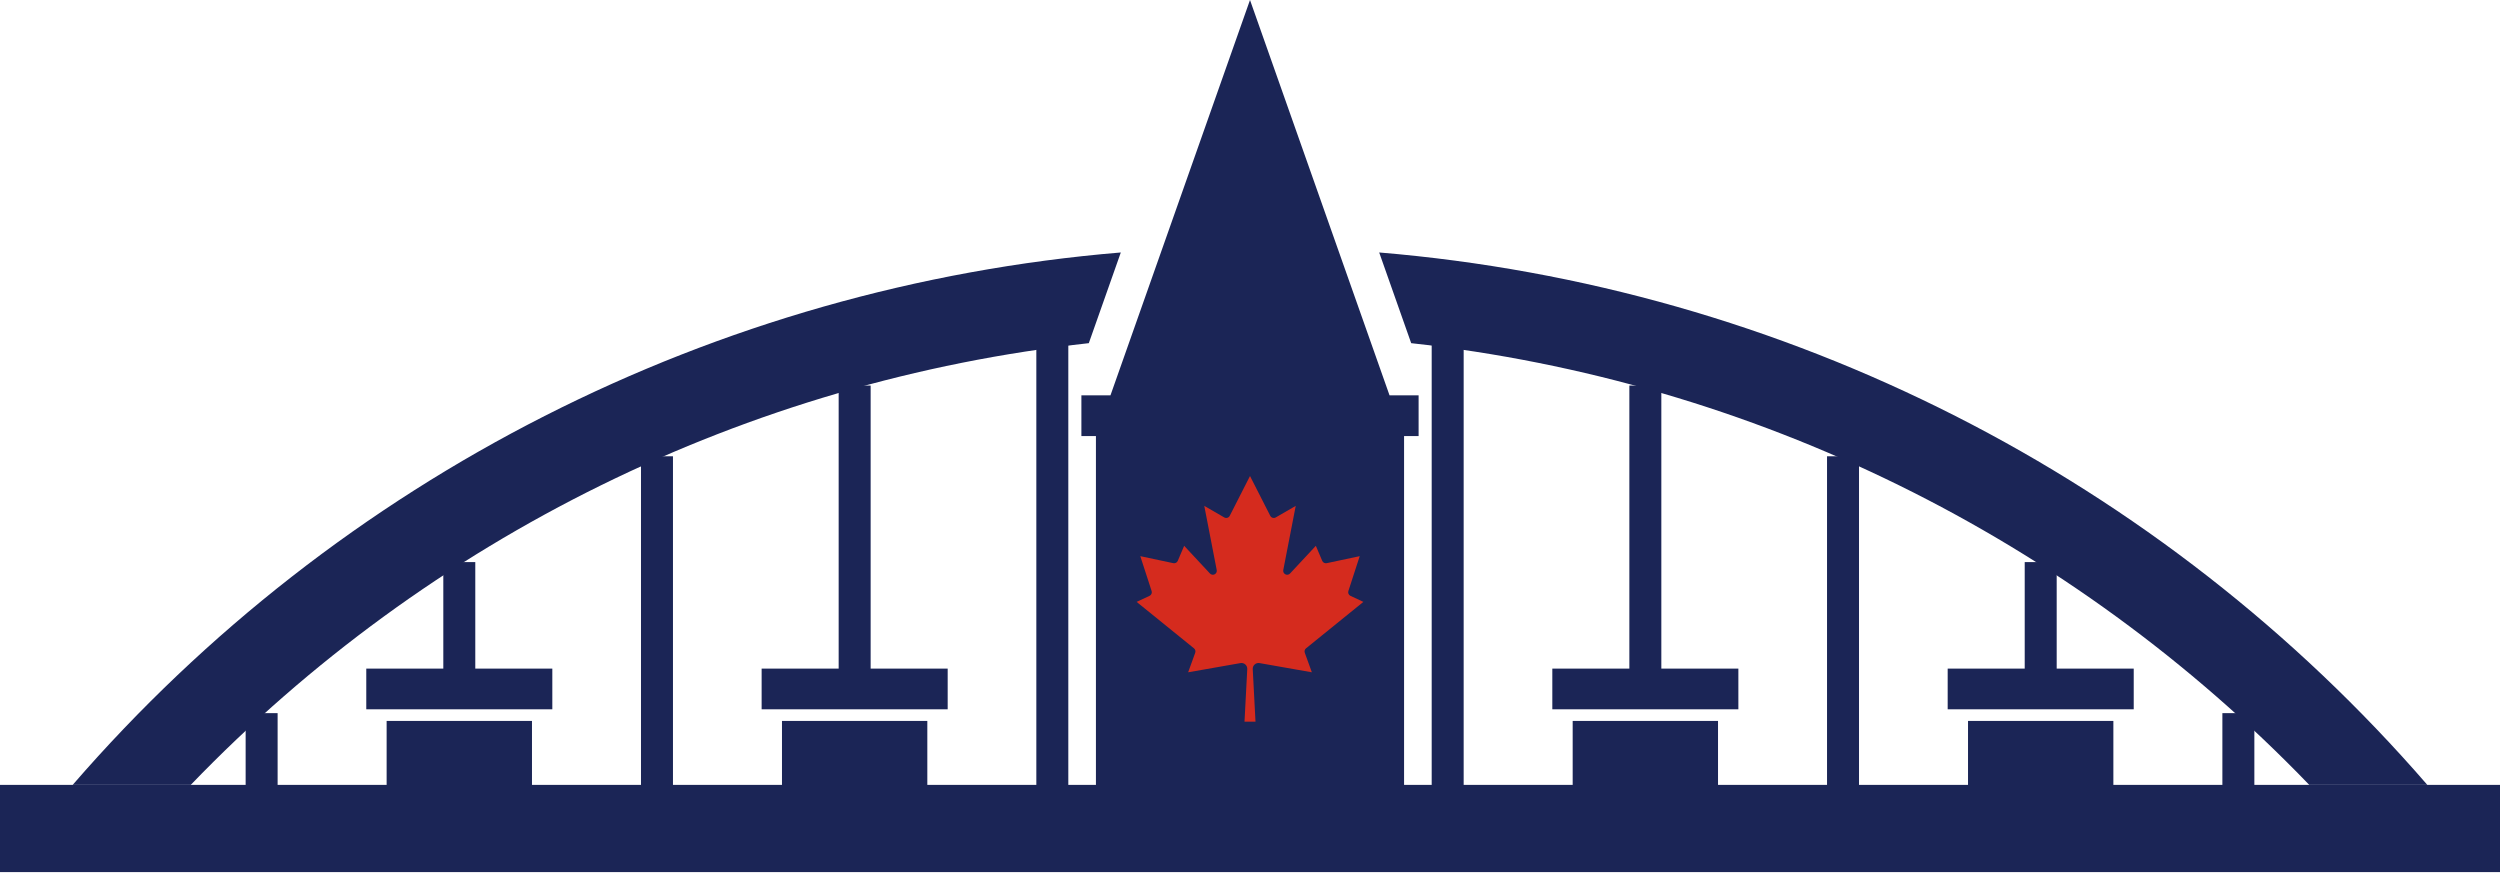
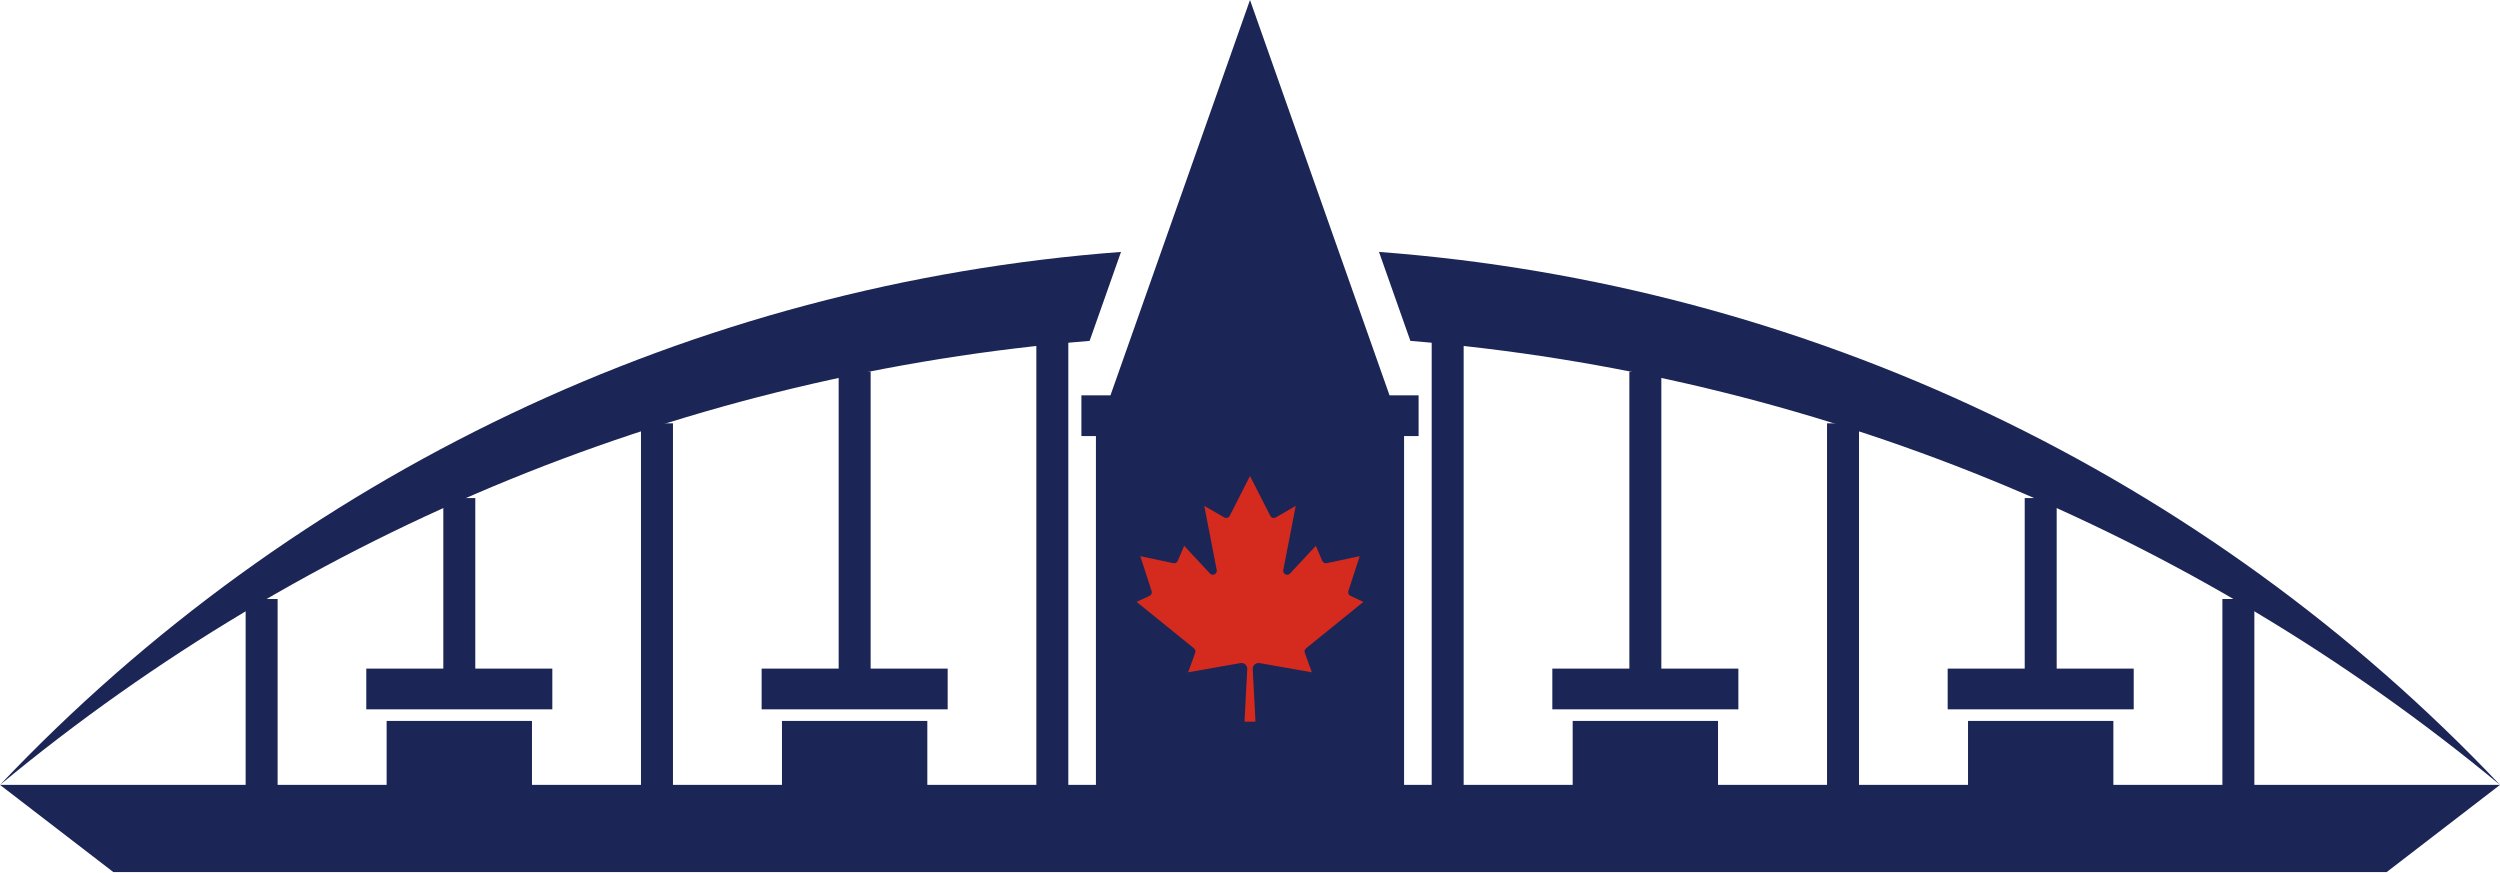
<svg xmlns="http://www.w3.org/2000/svg" viewBox="70 150 860 300" width="860" height="300" role="img" aria-label="FrancoBridge">
-   <path fill="#1B2556" d="M905 420A535.81 535.81 0 0 0 544.44 236.85L555.45 268.05A505.81 505.81 0 0 1 864.38 420ZM95 420A535.81 535.81 0 0 1 455.56 236.85L444.55 268.05A505.81 505.81 0 0 0 135.62 420Z" />
-   <path fill="#1B2556" d="M426.5 268.59H437.5V420.5H426.5ZM562.5 268.59H573.5V420.5H562.5ZM358.5 282.63H369.5V380.5H358.5ZM630.5 282.63H641.5V380.5H630.5ZM290.5 306.96H301.5V420.5H290.5ZM698.5 306.96H709.5V420.5H698.5ZM222.5 343.36H233.5V380.5H222.5ZM766.5 343.36H777.5V380.5H766.5ZM154.5 395.32H165.5V420.5H154.5ZM834.5 395.32H845.5V420.5H834.5ZM70 420H930V450H70ZM339 398H389V420.5H339ZM332 380H396V394H332ZM611 398H661V420.5H611ZM604 380H668V394H604ZM203 398H253V420.5H203ZM196 380H260V394H196ZM747 398H797V420.5H747ZM740 380H804V394H740Z" />
+   <path fill="#1B2556" d="M930 420A592.23 592.23 0 0 0 544.37 236.66L555.17 267.26A673.95 673.95 0 0 1 930 420ZM70 420A592.23 592.23 0 0 1 455.63 236.66L444.83 267.26A673.95 673.95 0 0 0 70 420Z" />
+   <path fill="#1B2556" d="M426.5 267.44H437.5V420.5H426.5ZM562.5 267.44H573.5V420.5H562.5ZM358.5 277.86H369.5V380.5H358.5ZM630.5 277.86H641.5V380.5H630.5ZM290.5 295.62H301.5V420.5H290.5ZM698.5 295.62H709.5V420.5H698.5ZM222.5 321.33H233.5V380.5H222.5ZM766.5 321.33H777.5V380.5H766.5ZM154.5 356.05H165.5V420.5H154.5ZM834.5 356.05H845.5V420.5H834.5ZM70 420H930L891 450H109ZM339 398H389V420.5H339ZM332 380H396V394H332ZM611 398H661V420.5H611ZM604 380H668V394H604ZM203 398H253V420.5H203ZM196 380H260V394H196ZM747 398H797V420.5H747ZM740 380H804V394H740Z" />
  <path fill="#1B2556" d="M447 420.5V300H442V286H452L500 150L548 286H558V300H553V420.5Z" />
  <path fill="#D52B1E" d="M498.11 398.25L499.06 380.15A1.99 1.99 0 0 0 496.73 378.1L478.72 381.27L481.15 374.56A1.36 1.36 0 0 0 480.73 373.03L461 357.05L465.45 354.97A1.36 1.36 0 0 0 466.16 353.32L462.26 341.32L473.62 343.73A1.36 1.36 0 0 0 475.15 342.94L477.35 337.76L486.22 347.28A1.36 1.36 0 0 0 488.55 346.08L484.27 324.02L491.13 327.99A1.36 1.36 0 0 0 493.04 327.42L500 313.75L506.96 327.42A1.36 1.36 0 0 0 508.87 327.99L515.73 324.02L511.45 346.08A1.36 1.36 0 0 0 513.78 347.28L522.65 337.76L524.85 342.94A1.36 1.36 0 0 0 526.38 343.73L537.74 341.32L533.84 353.32A1.36 1.36 0 0 0 534.55 354.97L539 357.05L519.27 373.03A1.36 1.36 0 0 0 518.85 374.56L521.28 381.27L503.27 378.1A1.99 1.99 0 0 0 500.94 380.15L501.89 398.25Z" />
</svg>
